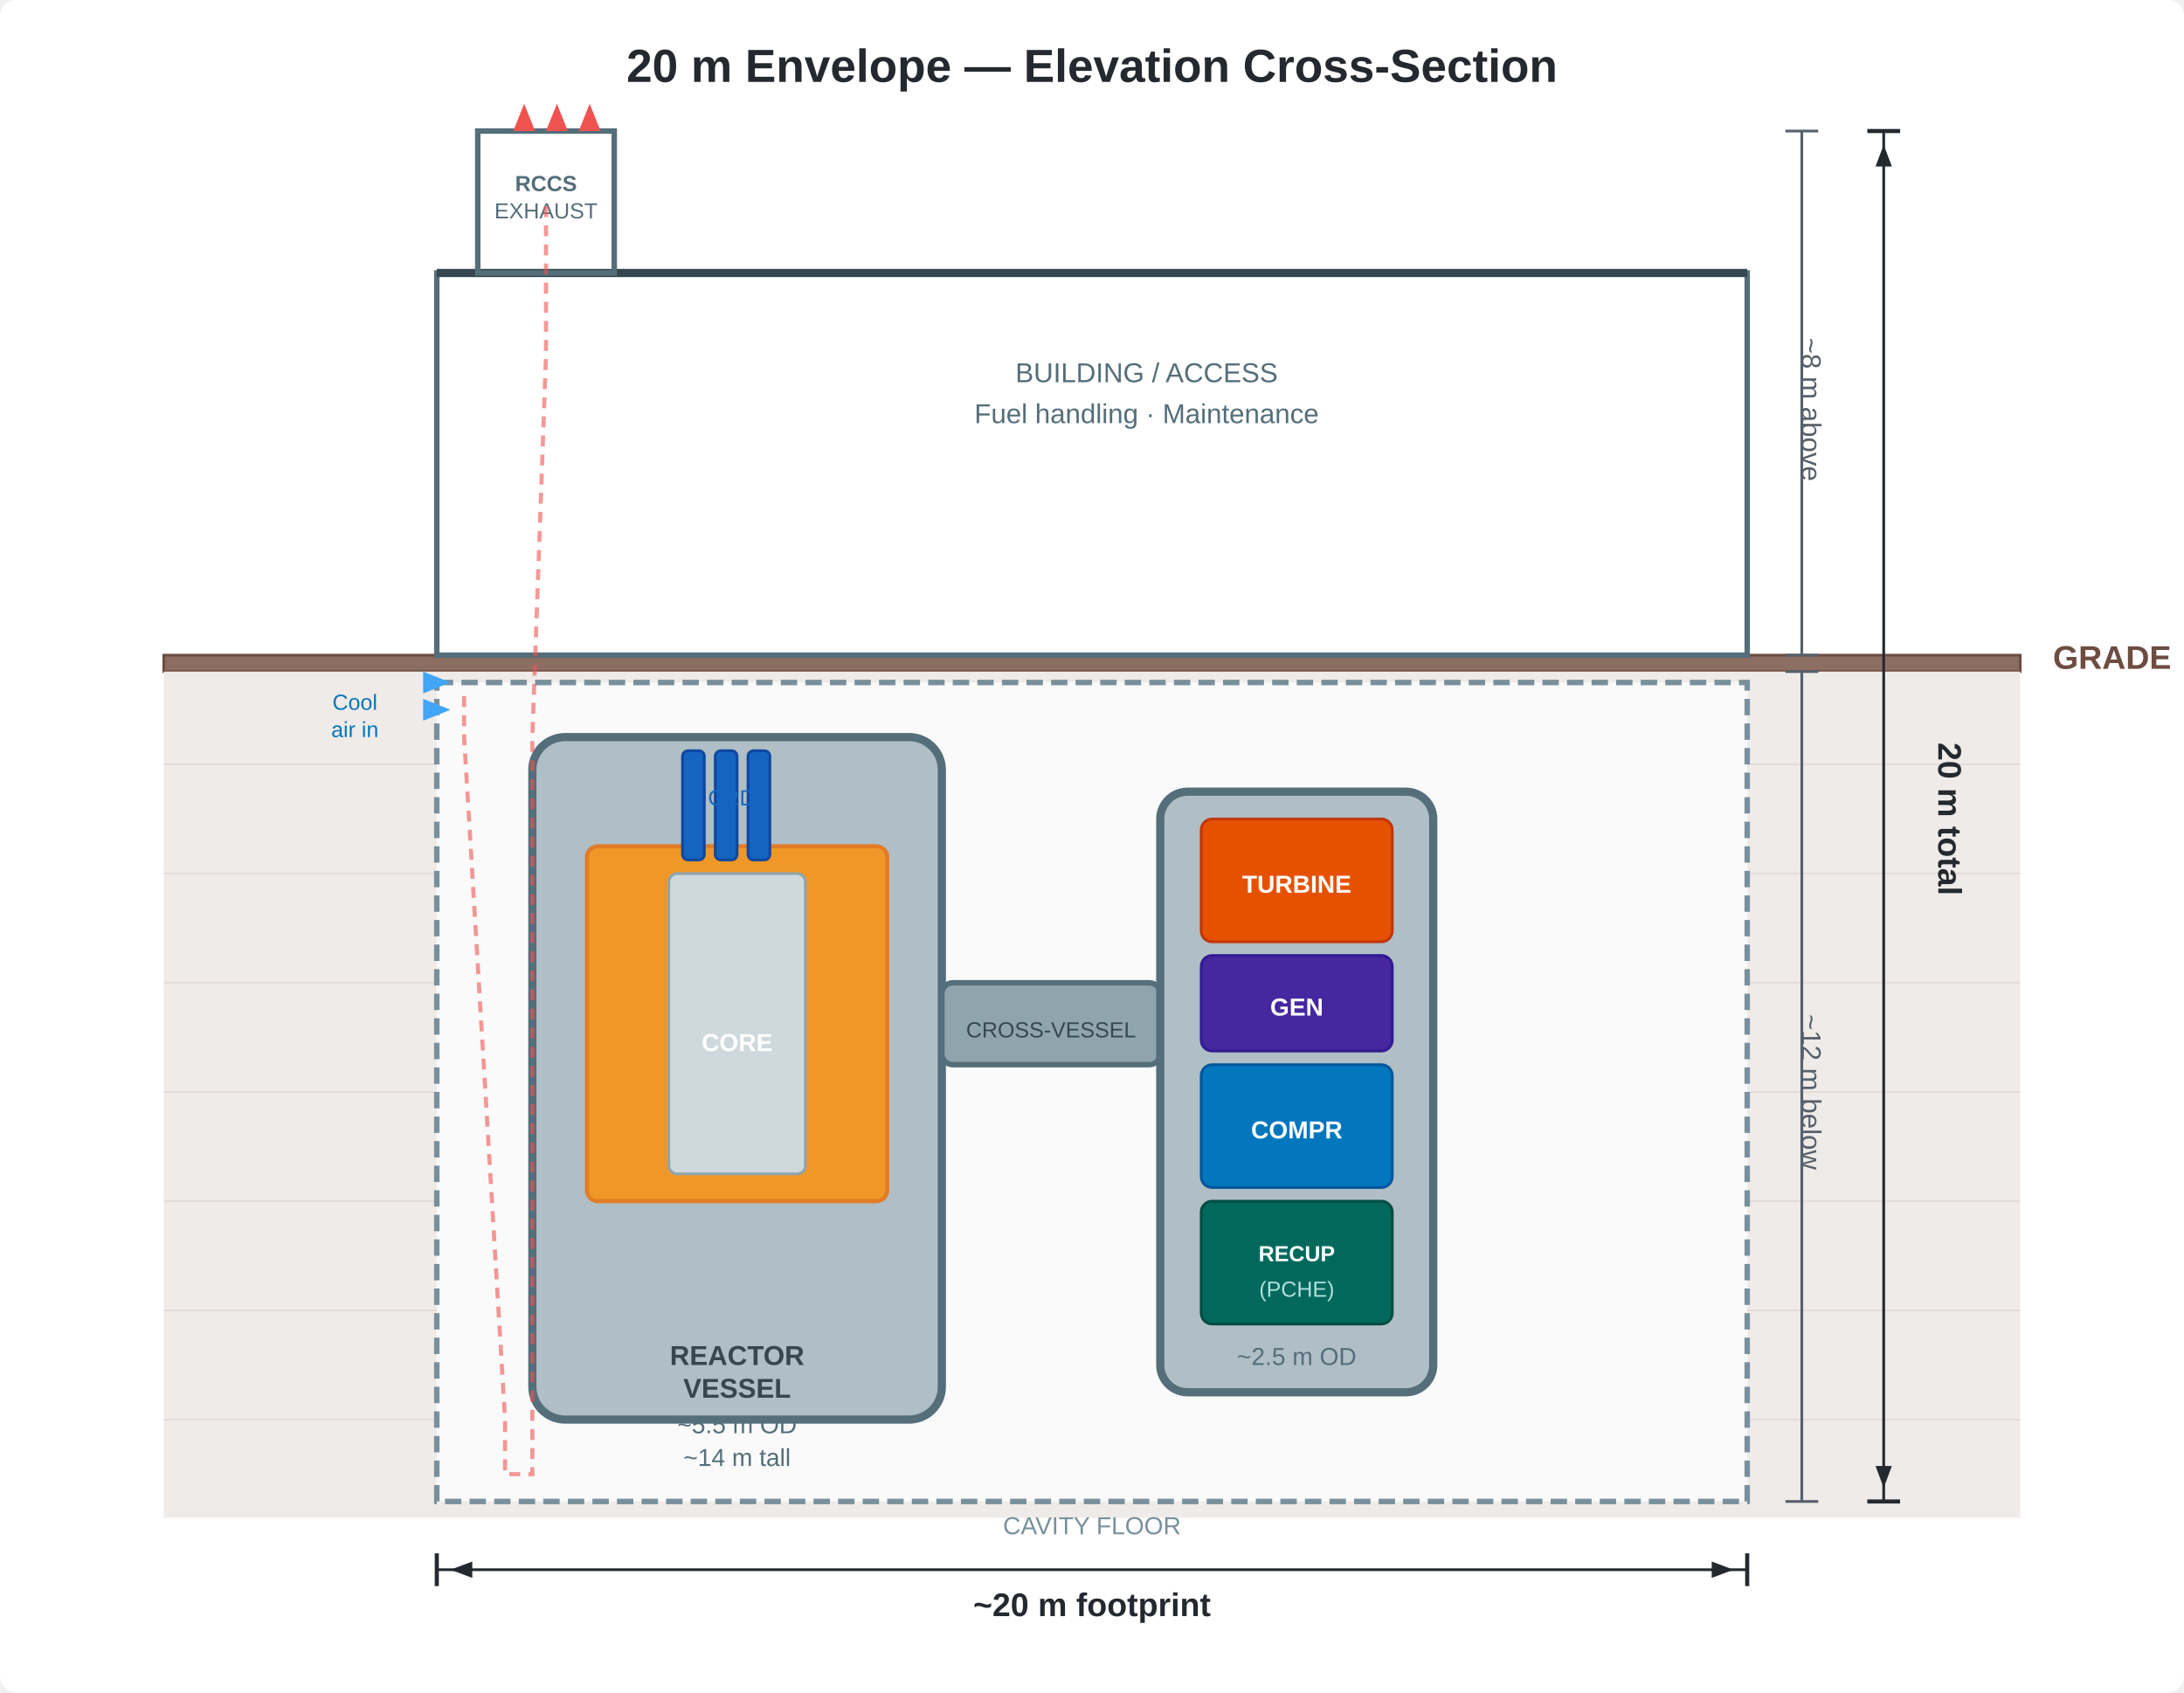
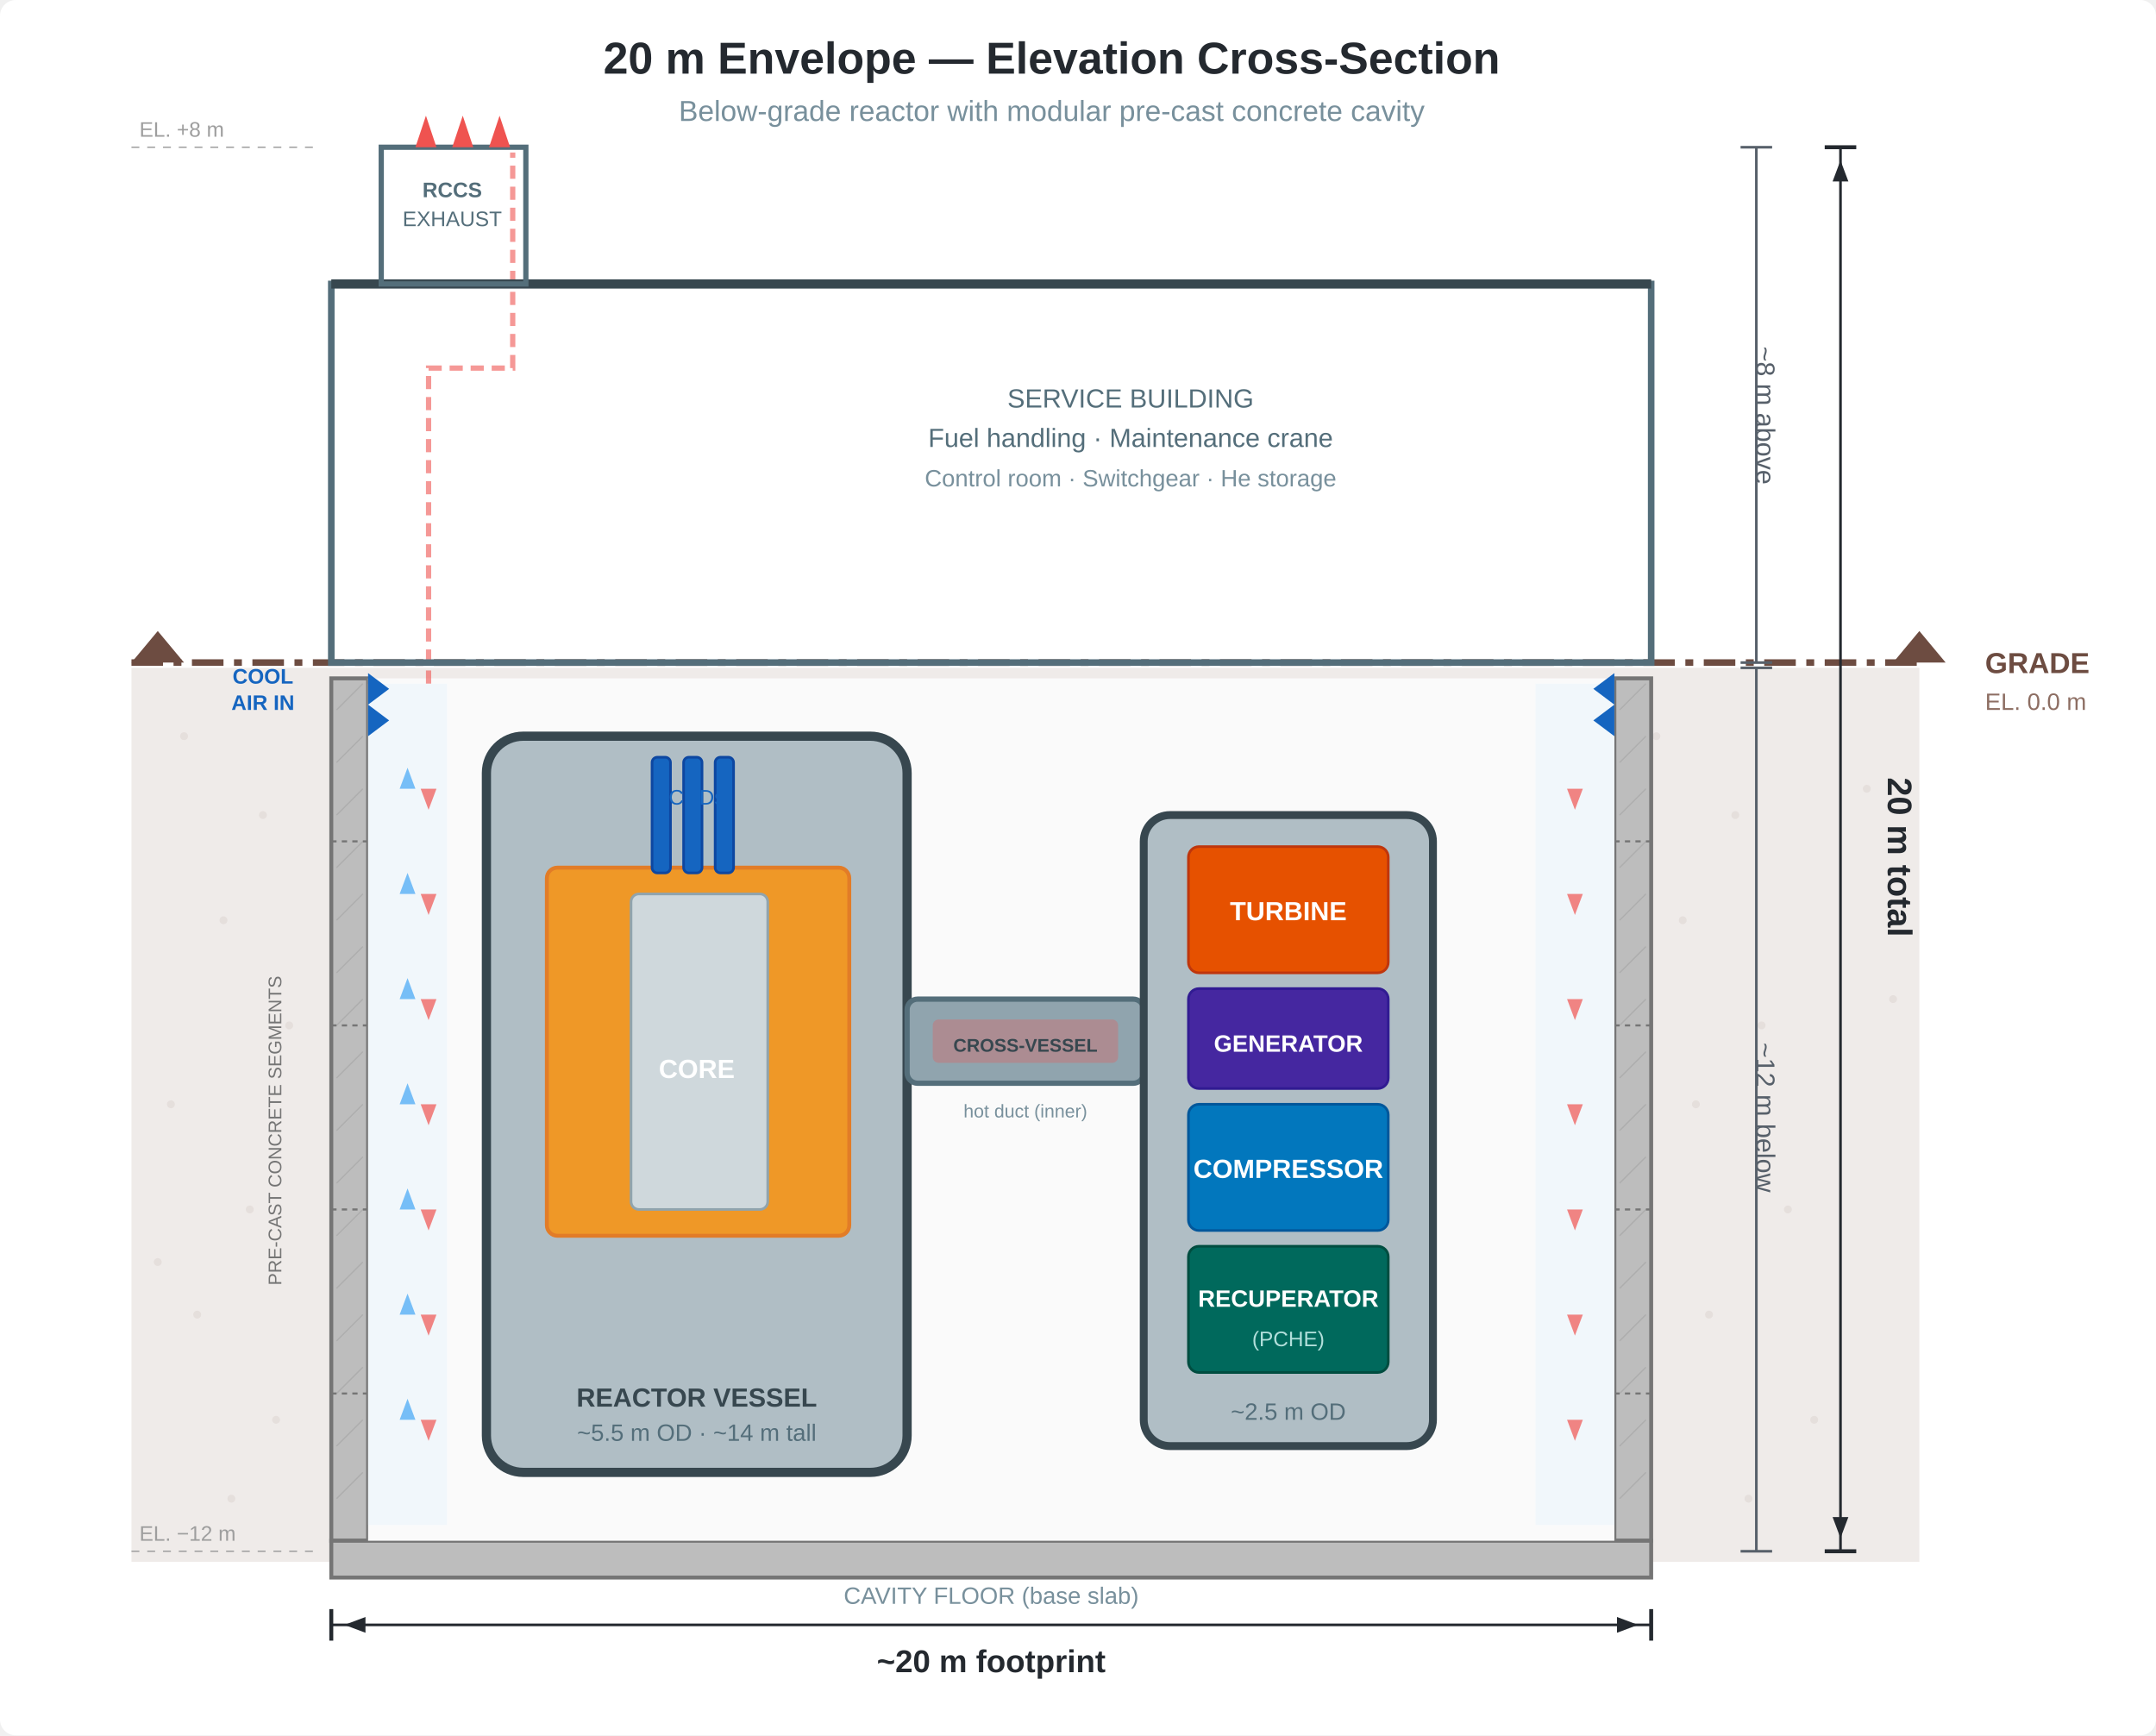
- <svg xmlns="http://www.w3.org/2000/svg" viewBox="0 0 800 620">
-   <rect width="800" height="620" fill="#ffffff" rx="6" />
-   <text x="400" y="30" text-anchor="middle" font-family="Arial, Helvetica, sans-serif" font-size="17" font-weight="bold" fill="#24292f">20 m Envelope — Elevation Cross-Section</text>
-   <rect x="60" y="240" width="680" height="6" fill="#8d6e63" stroke="#6d4c41" stroke-width="1" />
-   <text x="752" y="245" font-family="Arial, Helvetica, sans-serif" font-size="12" font-weight="bold" fill="#6d4c41">GRADE</text>
-   <rect x="60" y="246" width="680" height="310" fill="#efebe9" stroke="none" />
-   <g stroke="#d7ccc8" stroke-width="0.5" opacity="0.6">
-     <line x1="60" y1="280" x2="740" y2="280" />
-     <line x1="60" y1="320" x2="740" y2="320" />
-     <line x1="60" y1="360" x2="740" y2="360" />
-     <line x1="60" y1="400" x2="740" y2="400" />
-     <line x1="60" y1="440" x2="740" y2="440" />
-     <line x1="60" y1="480" x2="740" y2="480" />
-     <line x1="60" y1="520" x2="740" y2="520" />
+ <svg xmlns="http://www.w3.org/2000/svg" viewBox="0 0 820 660">
+   <rect width="820" height="660" fill="#ffffff" rx="6" />
+   <text x="400" y="28" text-anchor="middle" font-family="Arial, Helvetica, sans-serif" font-size="17" font-weight="bold" fill="#24292f">20 m Envelope — Elevation Cross-Section</text>
+   <text x="400" y="46" text-anchor="middle" font-family="Arial, Helvetica, sans-serif" font-size="11" fill="#78909c">Below-grade reactor with modular pre-cast concrete cavity</text>
+   <line x1="50" y1="252" x2="730" y2="252" stroke="#6d4c41" stroke-width="2.5" stroke-dasharray="12,4,3,4" />
+   <polygon points="50,252 60,240 70,252" fill="#6d4c41" />
+   <polygon points="720,252 730,240 740,252" fill="#6d4c41" />
+   <text x="755" y="256" font-family="Arial, Helvetica, sans-serif" font-size="11" font-weight="bold" fill="#6d4c41">GRADE</text>
+   <text x="755" y="270" font-family="Arial, Helvetica, sans-serif" font-size="9" fill="#8d6e63">EL. 0.0 m</text>
+   <rect x="50" y="254" width="680" height="340" fill="#efebe9" stroke="none" />
+   <g fill="#d7ccc8" opacity="0.4">
+     <circle cx="70" cy="280" r="1.5" />
+     <circle cx="100" cy="310" r="1.5" />
+     <circle cx="85" cy="350" r="1.5" />
+     <circle cx="110" cy="390" r="1.5" />
+     <circle cx="65" cy="420" r="1.5" />
+     <circle cx="95" cy="460" r="1.5" />
+     <circle cx="75" cy="500" r="1.5" />
+     <circle cx="105" cy="540" r="1.5" />
+     <circle cx="88" cy="570" r="1.5" />
+     <circle cx="630" cy="280" r="1.5" />
+     <circle cx="660" cy="310" r="1.5" />
+     <circle cx="640" cy="350" r="1.5" />
+     <circle cx="670" cy="390" r="1.5" />
+     <circle cx="645" cy="420" r="1.5" />
+     <circle cx="680" cy="460" r="1.5" />
+     <circle cx="650" cy="500" r="1.5" />
+     <circle cx="690" cy="540" r="1.5" />
+     <circle cx="665" cy="570" r="1.5" />
+     <circle cx="710" cy="300" r="1.5" />
+     <circle cx="720" cy="380" r="1.5" />
+     <circle cx="60" cy="480" r="1.5" />
  </g>
-   <rect x="160" y="250" width="480" height="300" fill="#fafafa" stroke="#78909c" stroke-width="2" stroke-dasharray="6,3" />
-   <rect x="195" y="270" width="150" height="250" rx="12" fill="#b0bec5" stroke="#546e7a" stroke-width="3" />
-   <rect x="215" y="310" width="110" height="130" rx="4" fill="#ff8f00" stroke="#ef6c00" stroke-width="1.5" opacity="0.8" />
-   <rect x="245" y="320" width="50" height="110" rx="3" fill="#cfd8dc" stroke="#90a4ae" stroke-width="1" />
+   <rect x="126" y="258" width="14" height="328" fill="#bdbdbd" stroke="#757575" stroke-width="1.5" />
+   <rect x="614" y="258" width="14" height="328" fill="#bdbdbd" stroke="#757575" stroke-width="1.5" />
+   <rect x="126" y="586" width="502" height="14" fill="#bdbdbd" stroke="#757575" stroke-width="1.5" />
+   <g stroke="#9e9e9e" stroke-width="0.5" opacity="0.5">
+     <line x1="128" y1="270" x2="138" y2="260" />
+     <line x1="128" y1="290" x2="138" y2="280" />
+     <line x1="128" y1="310" x2="138" y2="300" />
+     <line x1="128" y1="330" x2="138" y2="320" />
+     <line x1="128" y1="350" x2="138" y2="340" />
+     <line x1="128" y1="370" x2="138" y2="360" />
+     <line x1="128" y1="390" x2="138" y2="380" />
+     <line x1="128" y1="410" x2="138" y2="400" />
+     <line x1="128" y1="430" x2="138" y2="420" />
+     <line x1="128" y1="450" x2="138" y2="440" />
+     <line x1="128" y1="470" x2="138" y2="460" />
+     <line x1="128" y1="490" x2="138" y2="480" />
+     <line x1="128" y1="510" x2="138" y2="500" />
+     <line x1="128" y1="530" x2="138" y2="520" />
+     <line x1="128" y1="550" x2="138" y2="540" />
+     <line x1="128" y1="570" x2="138" y2="560" />
+     <line x1="616" y1="270" x2="626" y2="260" />
+     <line x1="616" y1="290" x2="626" y2="280" />
+     <line x1="616" y1="310" x2="626" y2="300" />
+     <line x1="616" y1="330" x2="626" y2="320" />
+     <line x1="616" y1="350" x2="626" y2="340" />
+     <line x1="616" y1="370" x2="626" y2="360" />
+     <line x1="616" y1="390" x2="626" y2="380" />
+     <line x1="616" y1="410" x2="626" y2="400" />
+     <line x1="616" y1="430" x2="626" y2="420" />
+     <line x1="616" y1="450" x2="626" y2="440" />
+     <line x1="616" y1="470" x2="626" y2="460" />
+     <line x1="616" y1="490" x2="626" y2="480" />
+     <line x1="616" y1="510" x2="626" y2="500" />
+     <line x1="616" y1="530" x2="626" y2="520" />
+     <line x1="616" y1="550" x2="626" y2="540" />
+     <line x1="616" y1="570" x2="626" y2="560" />
+   </g>
+   <g stroke="#757575" stroke-width="0.8" stroke-dasharray="2,2">
+     <line x1="126" y1="320" x2="140" y2="320" />
+     <line x1="126" y1="390" x2="140" y2="390" />
+     <line x1="126" y1="460" x2="140" y2="460" />
+     <line x1="126" y1="530" x2="140" y2="530" />
+     <line x1="614" y1="320" x2="628" y2="320" />
+     <line x1="614" y1="390" x2="628" y2="390" />
+     <line x1="614" y1="460" x2="628" y2="460" />
+     <line x1="614" y1="530" x2="628" y2="530" />
+   </g>
+   <text x="107" y="430" text-anchor="middle" font-family="Arial, Helvetica, sans-serif" font-size="7" fill="#757575" transform="rotate(-90,107,430)">PRE-CAST CONCRETE SEGMENTS</text>
+   <rect x="140" y="258" width="474" height="328" fill="#fafafa" stroke="none" />
+   <rect x="140" y="260" width="30" height="320" fill="#e3f2fd" opacity="0.4" stroke="none" />
+   <rect x="584" y="260" width="30" height="320" fill="#e3f2fd" opacity="0.4" stroke="none" />
+   <g fill="#1565c0" stroke="none">
+     <polygon points="148,262 140,256 140,268" />
+     <polygon points="148,274 140,268 140,280" />
+     <polygon points="606,262 614,256 614,268" />
+     <polygon points="606,274 614,268 614,280" />
+   </g>
+   <text x="100" y="260" text-anchor="middle" font-family="Arial, Helvetica, sans-serif" font-size="8" font-weight="bold" fill="#1565c0">COOL</text>
+   <text x="100" y="270" text-anchor="middle" font-family="Arial, Helvetica, sans-serif" font-size="8" font-weight="bold" fill="#1565c0">AIR IN</text>
+   <g fill="#42a5f5" stroke="none" opacity="0.7">
+     <polygon points="152,300 155,292 158,300" />
+     <polygon points="152,340 155,332 158,340" />
+     <polygon points="152,380 155,372 158,380" />
+     <polygon points="152,420 155,412 158,420" />
+     <polygon points="152,460 155,452 158,460" />
+     <polygon points="152,500 155,492 158,500" />
+     <polygon points="152,540 155,532 158,540" />
+   </g>
+   <g fill="#ef5350" stroke="none" opacity="0.7">
+     <polygon points="160,540 163,548 166,540" />
+     <polygon points="160,500 163,508 166,500" />
+     <polygon points="160,460 163,468 166,460" />
+     <polygon points="160,420 163,428 166,420" />
+     <polygon points="160,380 163,388 166,380" />
+     <polygon points="160,340 163,348 166,340" />
+     <polygon points="160,300 163,308 166,300" />
+     <polygon points="596,540 599,548 602,540" />
+     <polygon points="596,500 599,508 602,500" />
+     <polygon points="596,460 599,468 602,460" />
+     <polygon points="596,420 599,428 602,420" />
+     <polygon points="596,380 599,388 602,380" />
+     <polygon points="596,340 599,348 602,340" />
+     <polygon points="596,300 599,308 602,300" />
+   </g>
+   <path d="M 163 260 L 163 140 L 195 140 L 195 58" fill="none" stroke="#ef5350" stroke-width="2" stroke-dasharray="5,3" opacity="0.6" />
+   <rect x="126" y="108" width="502" height="144" fill="none" stroke="#546e7a" stroke-width="2.5" />
+   <line x1="126" y1="108" x2="628" y2="108" stroke="#37474f" stroke-width="3.5" />
+   <rect x="145" y="56" width="55" height="52" fill="none" stroke="#546e7a" stroke-width="2" />
+   <text x="172" y="75" text-anchor="middle" font-family="Arial, Helvetica, sans-serif" font-size="8" font-weight="bold" fill="#546e7a">RCCS</text>
+   <text x="172" y="86" text-anchor="middle" font-family="Arial, Helvetica, sans-serif" font-size="8" fill="#546e7a">EXHAUST</text>
+   <g fill="#ef5350" stroke="none">
+     <polygon points="158,56 162,44 166,56" />
+     <polygon points="172,56 176,44 180,56" />
+     <polygon points="186,56 190,44 194,56" />
+   </g>
+   <rect x="185" y="280" width="160" height="280" rx="14" fill="#b0bec5" stroke="#37474f" stroke-width="3.5" />
+   <rect x="208" y="330" width="115" height="140" rx="4" fill="#ff8f00" stroke="#ef6c00" stroke-width="1.5" opacity="0.8" />
+   <rect x="240" y="340" width="52" height="120" rx="3" fill="#cfd8dc" stroke="#90a4ae" stroke-width="1" />
  <g fill="#1565c0" stroke="#0d47a1" stroke-width="1">
-     <rect x="250" y="275" width="8" height="40" rx="2" />
-     <rect x="262" y="275" width="8" height="40" rx="2" />
-     <rect x="274" y="275" width="8" height="40" rx="2" />
+     <rect x="248" y="288" width="7" height="44" rx="2" />
+     <rect x="260" y="288" width="7" height="44" rx="2" />
+     <rect x="272" y="288" width="7" height="44" rx="2" />
  </g>
-   <text x="270" y="385" text-anchor="middle" font-family="Arial, Helvetica, sans-serif" font-size="9" font-weight="bold" fill="#ffffff">CORE</text>
-   <text x="270" y="295" text-anchor="middle" font-family="Arial, Helvetica, sans-serif" font-size="8" fill="#1565c0">CRDs</text>
-   <text x="270" y="500" text-anchor="middle" font-family="Arial, Helvetica, sans-serif" font-size="10" font-weight="bold" fill="#37474f">REACTOR</text>
-   <text x="270" y="512" text-anchor="middle" font-family="Arial, Helvetica, sans-serif" font-size="10" font-weight="bold" fill="#37474f">VESSEL</text>
-   <text x="270" y="525" text-anchor="middle" font-family="Arial, Helvetica, sans-serif" font-size="9" fill="#546e7a">~5.5 m OD</text>
-   <text x="270" y="537" text-anchor="middle" font-family="Arial, Helvetica, sans-serif" font-size="9" fill="#546e7a">~14 m tall</text>
-   <rect x="345" y="360" width="80" height="30" rx="4" fill="#90a4ae" stroke="#546e7a" stroke-width="2" />
-   <text x="385" y="380" text-anchor="middle" font-family="Arial, Helvetica, sans-serif" font-size="8" fill="#37474f">CROSS-VESSEL</text>
-   <rect x="425" y="290" width="100" height="220" rx="10" fill="#b0bec5" stroke="#546e7a" stroke-width="3" />
-   <rect x="440" y="300" width="70" height="45" rx="4" fill="#e65100" stroke="#bf360c" stroke-width="1" />
-   <text x="475" y="327" text-anchor="middle" font-family="Arial, Helvetica, sans-serif" font-size="9" font-weight="bold" fill="#ffffff">TURBINE</text>
-   <rect x="440" y="350" width="70" height="35" rx="4" fill="#4527a0" stroke="#311b92" stroke-width="1" />
-   <text x="475" y="372" text-anchor="middle" font-family="Arial, Helvetica, sans-serif" font-size="9" font-weight="bold" fill="#ffffff">GEN</text>
-   <rect x="440" y="390" width="70" height="45" rx="4" fill="#0277bd" stroke="#01579b" stroke-width="1" />
-   <text x="475" y="417" text-anchor="middle" font-family="Arial, Helvetica, sans-serif" font-size="9" font-weight="bold" fill="#ffffff">COMPR</text>
-   <rect x="440" y="440" width="70" height="45" rx="4" fill="#00695c" stroke="#004d40" stroke-width="1" />
-   <text x="475" y="462" text-anchor="middle" font-family="Arial, Helvetica, sans-serif" font-size="8" font-weight="bold" fill="#ffffff">RECUP</text>
-   <text x="475" y="475" text-anchor="middle" font-family="Arial, Helvetica, sans-serif" font-size="8" fill="#b2dfdb">(PCHE)</text>
-   <text x="475" y="500" text-anchor="middle" font-family="Arial, Helvetica, sans-serif" font-size="9" fill="#546e7a">~2.5 m OD</text>
-   <rect x="160" y="100" width="480" height="140" fill="none" stroke="#546e7a" stroke-width="2" />
-   <line x1="160" y1="100" x2="640" y2="100" stroke="#37474f" stroke-width="3" />
-   <rect x="175" y="48" width="50" height="52" fill="none" stroke="#546e7a" stroke-width="2" />
-   <text x="200" y="70" text-anchor="middle" font-family="Arial, Helvetica, sans-serif" font-size="8" font-weight="bold" fill="#546e7a">RCCS</text>
-   <text x="200" y="80" text-anchor="middle" font-family="Arial, Helvetica, sans-serif" font-size="8" fill="#546e7a">EXHAUST</text>
-   <g fill="#ef5350" stroke="none">
-     <polygon points="188,48 192,38 196,48" />
-     <polygon points="200,48 204,38 208,48" />
-     <polygon points="212,48 216,38 220,48" />
-   </g>
-   <g fill="#42a5f5" stroke="none">
-     <polygon points="165,250 155,246 155,254" />
-     <polygon points="165,260 155,256 155,264" />
-   </g>
-   <text x="130" y="260" text-anchor="middle" font-family="Arial, Helvetica, sans-serif" font-size="8" fill="#0277bd">Cool</text>
-   <text x="130" y="270" text-anchor="middle" font-family="Arial, Helvetica, sans-serif" font-size="8" fill="#0277bd">air in</text>
-   <path d="M 170 255 L 170 270 L 185 520 L 185 540 L 195 540 L 195 270 L 200 130 L 200 75" fill="none" stroke="#ef5350" stroke-width="1.5" stroke-dasharray="4,3" opacity="0.6" />
-   <text x="420" y="140" text-anchor="middle" font-family="Arial, Helvetica, sans-serif" font-size="10" fill="#546e7a">BUILDING / ACCESS</text>
-   <text x="420" y="155" text-anchor="middle" font-family="Arial, Helvetica, sans-serif" font-size="10" fill="#546e7a">Fuel handling · Maintenance</text>
-   <line x1="690" y1="48" x2="690" y2="550" stroke="#24292f" stroke-width="1" />
-   <line x1="684" y1="48" x2="696" y2="48" stroke="#24292f" stroke-width="1.5" />
-   <line x1="684" y1="550" x2="696" y2="550" stroke="#24292f" stroke-width="1.5" />
-   <polygon points="690,53 687,61 693,61" fill="#24292f" />
-   <polygon points="690,545 687,537 693,537" fill="#24292f" />
-   <text x="710" y="300" text-anchor="middle" font-family="Arial, Helvetica, sans-serif" font-size="12" font-weight="bold" fill="#24292f" transform="rotate(90, 710, 300)">20 m total</text>
-   <line x1="660" y1="48" x2="660" y2="240" stroke="#57606a" stroke-width="1" />
-   <line x1="654" y1="48" x2="666" y2="48" stroke="#57606a" stroke-width="1" />
-   <line x1="654" y1="240" x2="666" y2="240" stroke="#57606a" stroke-width="1" />
-   <text x="660" y="150" text-anchor="middle" font-family="Arial, Helvetica, sans-serif" font-size="10" fill="#57606a" transform="rotate(90, 660, 150)">~8 m above</text>
-   <line x1="660" y1="246" x2="660" y2="550" stroke="#57606a" stroke-width="1" />
-   <line x1="654" y1="246" x2="666" y2="246" stroke="#57606a" stroke-width="1" />
-   <line x1="654" y1="550" x2="666" y2="550" stroke="#57606a" stroke-width="1" />
-   <text x="660" y="400" text-anchor="middle" font-family="Arial, Helvetica, sans-serif" font-size="10" fill="#57606a" transform="rotate(90, 660, 400)">~12 m below</text>
-   <line x1="160" y1="575" x2="640" y2="575" stroke="#24292f" stroke-width="1" />
-   <line x1="160" y1="569" x2="160" y2="581" stroke="#24292f" stroke-width="1.5" />
-   <line x1="640" y1="569" x2="640" y2="581" stroke="#24292f" stroke-width="1.5" />
-   <polygon points="165,575 173,572 173,578" fill="#24292f" />
-   <polygon points="635,575 627,572 627,578" fill="#24292f" />
-   <text x="400" y="592" text-anchor="middle" font-family="Arial, Helvetica, sans-serif" font-size="12" font-weight="bold" fill="#24292f">~20 m footprint</text>
-   <text x="400" y="562" text-anchor="middle" font-family="Arial, Helvetica, sans-serif" font-size="9" fill="#78909c">CAVITY FLOOR</text>
+   <text x="265" y="410" text-anchor="middle" font-family="Arial, Helvetica, sans-serif" font-size="10" font-weight="bold" fill="#ffffff">CORE</text>
+   <text x="265" y="306" text-anchor="middle" font-family="Arial, Helvetica, sans-serif" font-size="8" fill="#1565c0">CRDs</text>
+   <text x="265" y="535" text-anchor="middle" font-family="Arial, Helvetica, sans-serif" font-size="10" font-weight="bold" fill="#37474f">REACTOR VESSEL</text>
+   <text x="265" y="548" text-anchor="middle" font-family="Arial, Helvetica, sans-serif" font-size="9" fill="#546e7a">~5.5 m OD · ~14 m tall</text>
+   <rect x="345" y="380" width="90" height="32" rx="4" fill="#90a4ae" stroke="#546e7a" stroke-width="2" />
+   <rect x="355" y="388" width="70" height="16" rx="2" fill="#ef5350" opacity="0.3" stroke="#ef5350" stroke-width="0.5" />
+   <text x="390" y="400" text-anchor="middle" font-family="Arial, Helvetica, sans-serif" font-size="7" font-weight="bold" fill="#37474f">CROSS-VESSEL</text>
+   <text x="390" y="425" text-anchor="middle" font-family="Arial, Helvetica, sans-serif" font-size="7" fill="#78909c">hot duct (inner)</text>
+   <rect x="435" y="310" width="110" height="240" rx="10" fill="#b0bec5" stroke="#37474f" stroke-width="3" />
+   <rect x="452" y="322" width="76" height="48" rx="4" fill="#e65100" stroke="#bf360c" stroke-width="1" />
+   <text x="490" y="350" text-anchor="middle" font-family="Arial, Helvetica, sans-serif" font-size="10" font-weight="bold" fill="#ffffff">TURBINE</text>
+   <rect x="452" y="376" width="76" height="38" rx="4" fill="#4527a0" stroke="#311b92" stroke-width="1" />
+   <text x="490" y="400" text-anchor="middle" font-family="Arial, Helvetica, sans-serif" font-size="9" font-weight="bold" fill="#ffffff">GENERATOR</text>
+   <rect x="452" y="420" width="76" height="48" rx="4" fill="#0277bd" stroke="#01579b" stroke-width="1" />
+   <text x="490" y="448" text-anchor="middle" font-family="Arial, Helvetica, sans-serif" font-size="10" font-weight="bold" fill="#ffffff">COMPRESSOR</text>
+   <rect x="452" y="474" width="76" height="48" rx="4" fill="#00695c" stroke="#004d40" stroke-width="1" />
+   <text x="490" y="497" text-anchor="middle" font-family="Arial, Helvetica, sans-serif" font-size="9" font-weight="bold" fill="#ffffff">RECUPERATOR</text>
+   <text x="490" y="512" text-anchor="middle" font-family="Arial, Helvetica, sans-serif" font-size="8" fill="#b2dfdb">(PCHE)</text>
+   <text x="490" y="540" text-anchor="middle" font-family="Arial, Helvetica, sans-serif" font-size="9" fill="#546e7a">~2.5 m OD</text>
+   <text x="430" y="155" text-anchor="middle" font-family="Arial, Helvetica, sans-serif" font-size="10" fill="#546e7a">SERVICE BUILDING</text>
+   <text x="430" y="170" text-anchor="middle" font-family="Arial, Helvetica, sans-serif" font-size="10" fill="#546e7a">Fuel handling · Maintenance crane</text>
+   <text x="430" y="185" text-anchor="middle" font-family="Arial, Helvetica, sans-serif" font-size="9" fill="#78909c">Control room · Switchgear · He storage</text>
+   <line x1="700" y1="56" x2="700" y2="590" stroke="#24292f" stroke-width="1" />
+   <line x1="694" y1="56" x2="706" y2="56" stroke="#24292f" stroke-width="1.5" />
+   <line x1="694" y1="590" x2="706" y2="590" stroke="#24292f" stroke-width="1.5" />
+   <polygon points="700,61 697,69 703,69" fill="#24292f" />
+   <polygon points="700,585 697,577 703,577" fill="#24292f" />
+   <text x="718" y="326" text-anchor="middle" font-family="Arial, Helvetica, sans-serif" font-size="13" font-weight="bold" fill="#24292f" transform="rotate(90,718,326)">20 m total</text>
+   <line x1="668" y1="56" x2="668" y2="252" stroke="#57606a" stroke-width="1" />
+   <line x1="662" y1="56" x2="674" y2="56" stroke="#57606a" stroke-width="1" />
+   <line x1="662" y1="252" x2="674" y2="252" stroke="#57606a" stroke-width="1" />
+   <text x="668" y="158" text-anchor="middle" font-family="Arial, Helvetica, sans-serif" font-size="10" fill="#57606a" transform="rotate(90,668,158)">~8 m above</text>
+   <line x1="668" y1="254" x2="668" y2="590" stroke="#57606a" stroke-width="1" />
+   <line x1="662" y1="254" x2="674" y2="254" stroke="#57606a" stroke-width="1" />
+   <line x1="662" y1="590" x2="674" y2="590" stroke="#57606a" stroke-width="1" />
+   <text x="668" y="425" text-anchor="middle" font-family="Arial, Helvetica, sans-serif" font-size="10" fill="#57606a" transform="rotate(90,668,425)">~12 m below</text>
+   <line x1="50" y1="56" x2="120" y2="56" stroke="#9e9e9e" stroke-width="0.5" stroke-dasharray="3,3" />
+   <text x="53" y="52" font-family="Arial, Helvetica, sans-serif" font-size="8" fill="#9e9e9e">EL. +8 m</text>
+   <line x1="50" y1="590" x2="120" y2="590" stroke="#9e9e9e" stroke-width="0.5" stroke-dasharray="3,3" />
+   <text x="53" y="586" font-family="Arial, Helvetica, sans-serif" font-size="8" fill="#9e9e9e">EL. −12 m</text>
+   <line x1="126" y1="618" x2="628" y2="618" stroke="#24292f" stroke-width="1" />
+   <line x1="126" y1="612" x2="126" y2="624" stroke="#24292f" stroke-width="1.5" />
+   <line x1="628" y1="612" x2="628" y2="624" stroke="#24292f" stroke-width="1.5" />
+   <polygon points="131,618 139,615 139,621" fill="#24292f" />
+   <polygon points="623,618 615,615 615,621" fill="#24292f" />
+   <text x="377" y="636" text-anchor="middle" font-family="Arial, Helvetica, sans-serif" font-size="12" font-weight="bold" fill="#24292f">~20 m footprint</text>
+   <text x="377" y="610" text-anchor="middle" font-family="Arial, Helvetica, sans-serif" font-size="9" fill="#78909c">CAVITY FLOOR (base slab)</text>
</svg>
